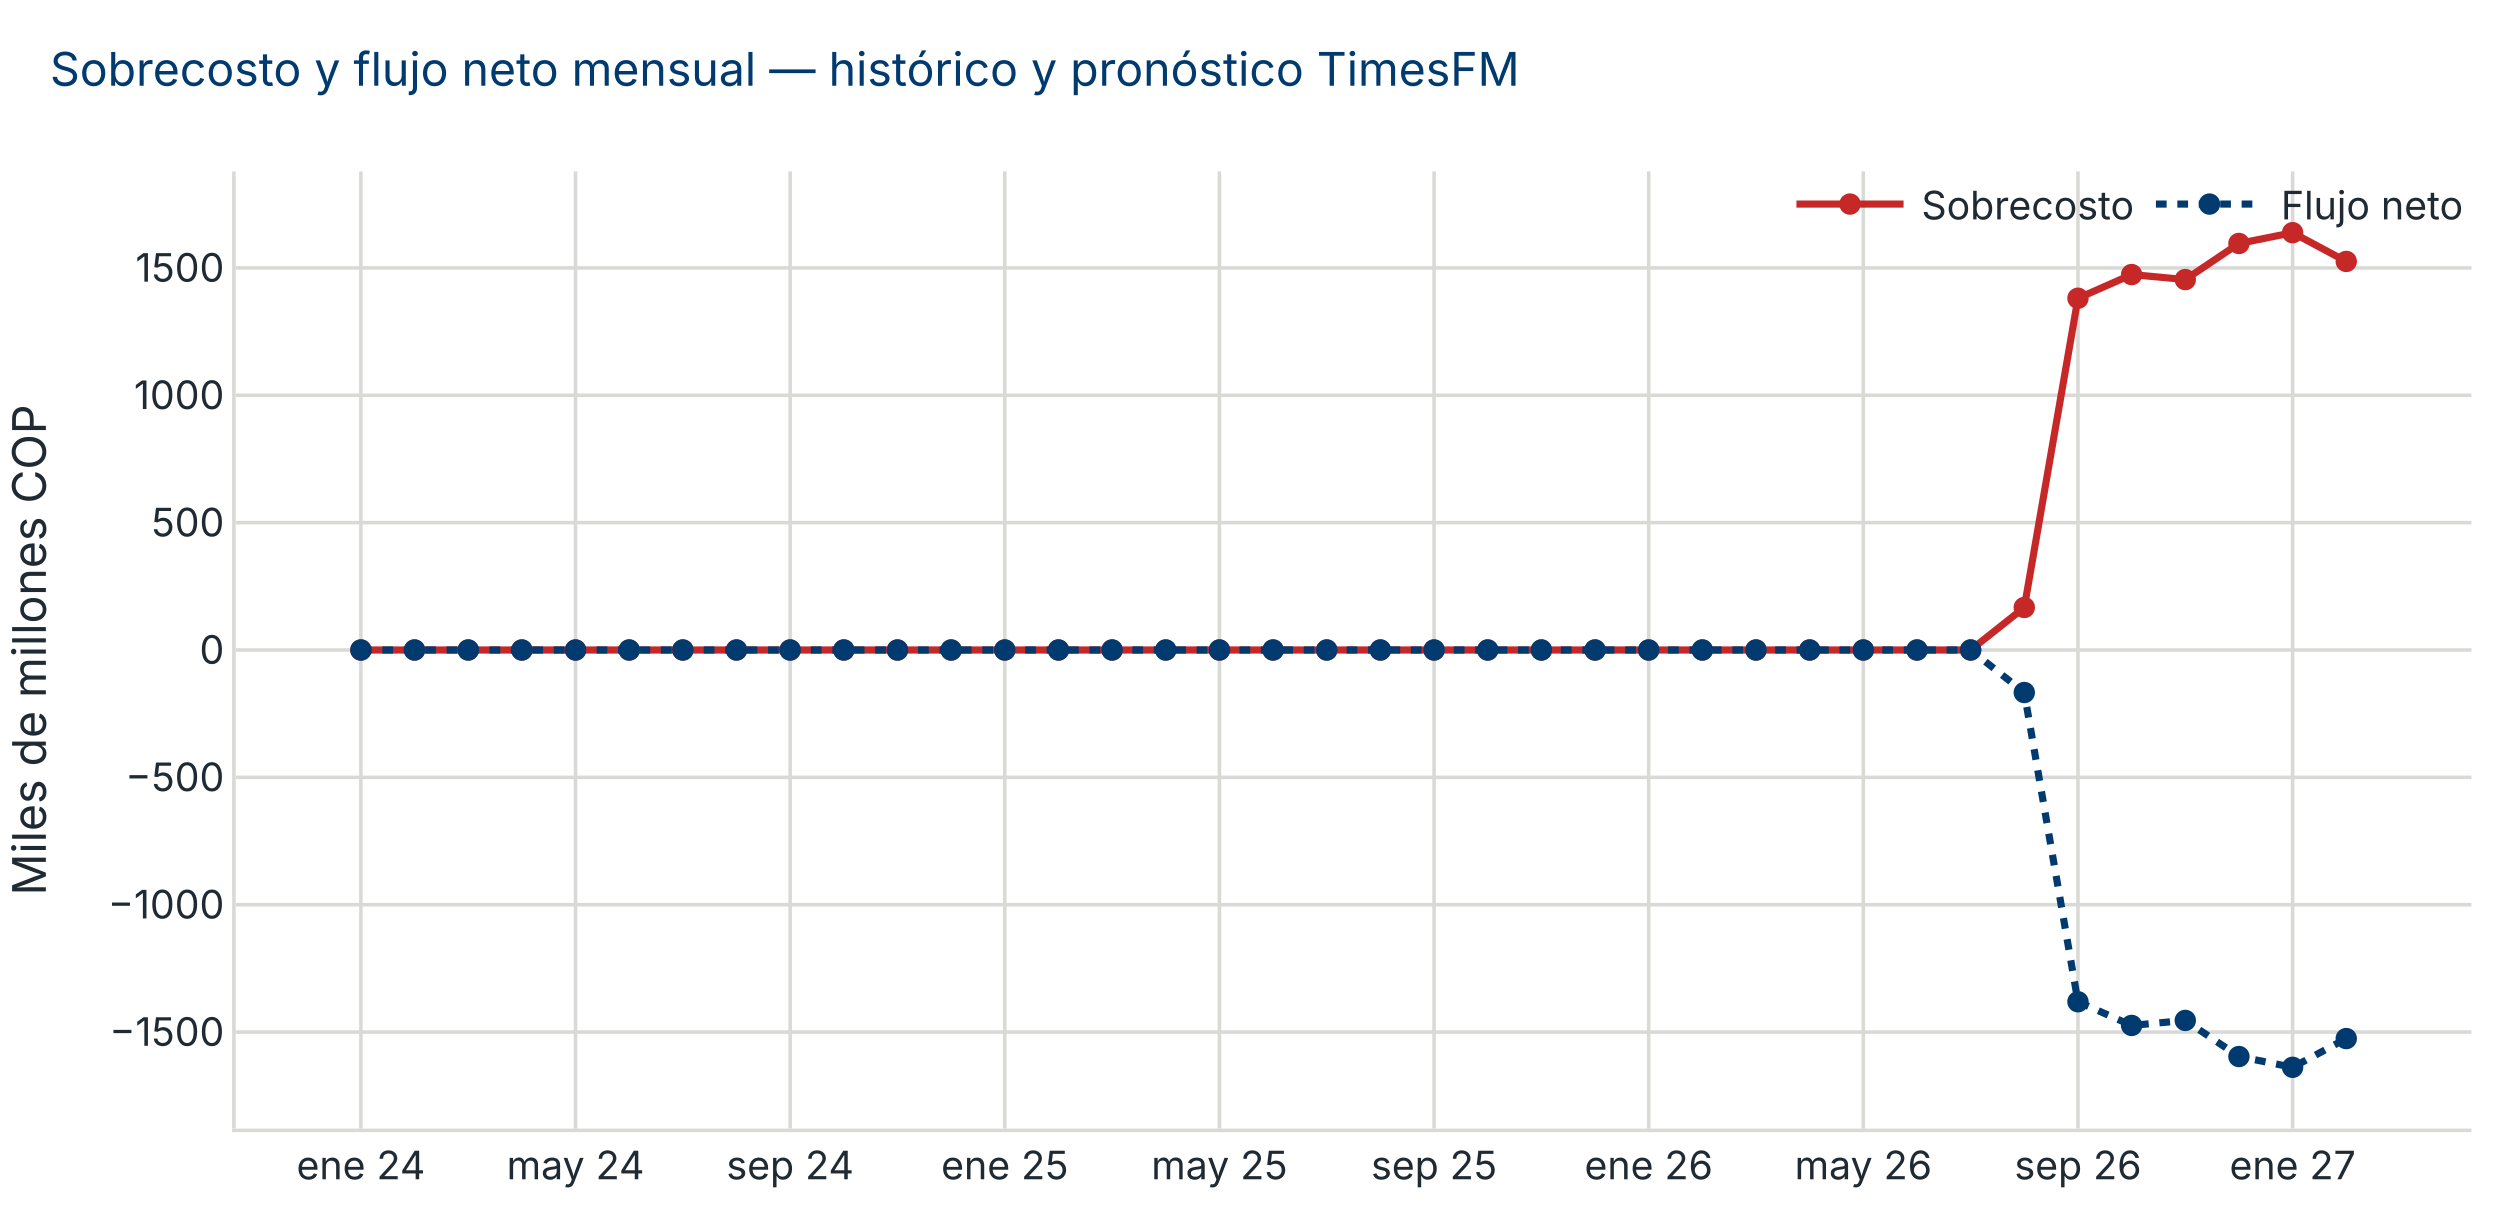
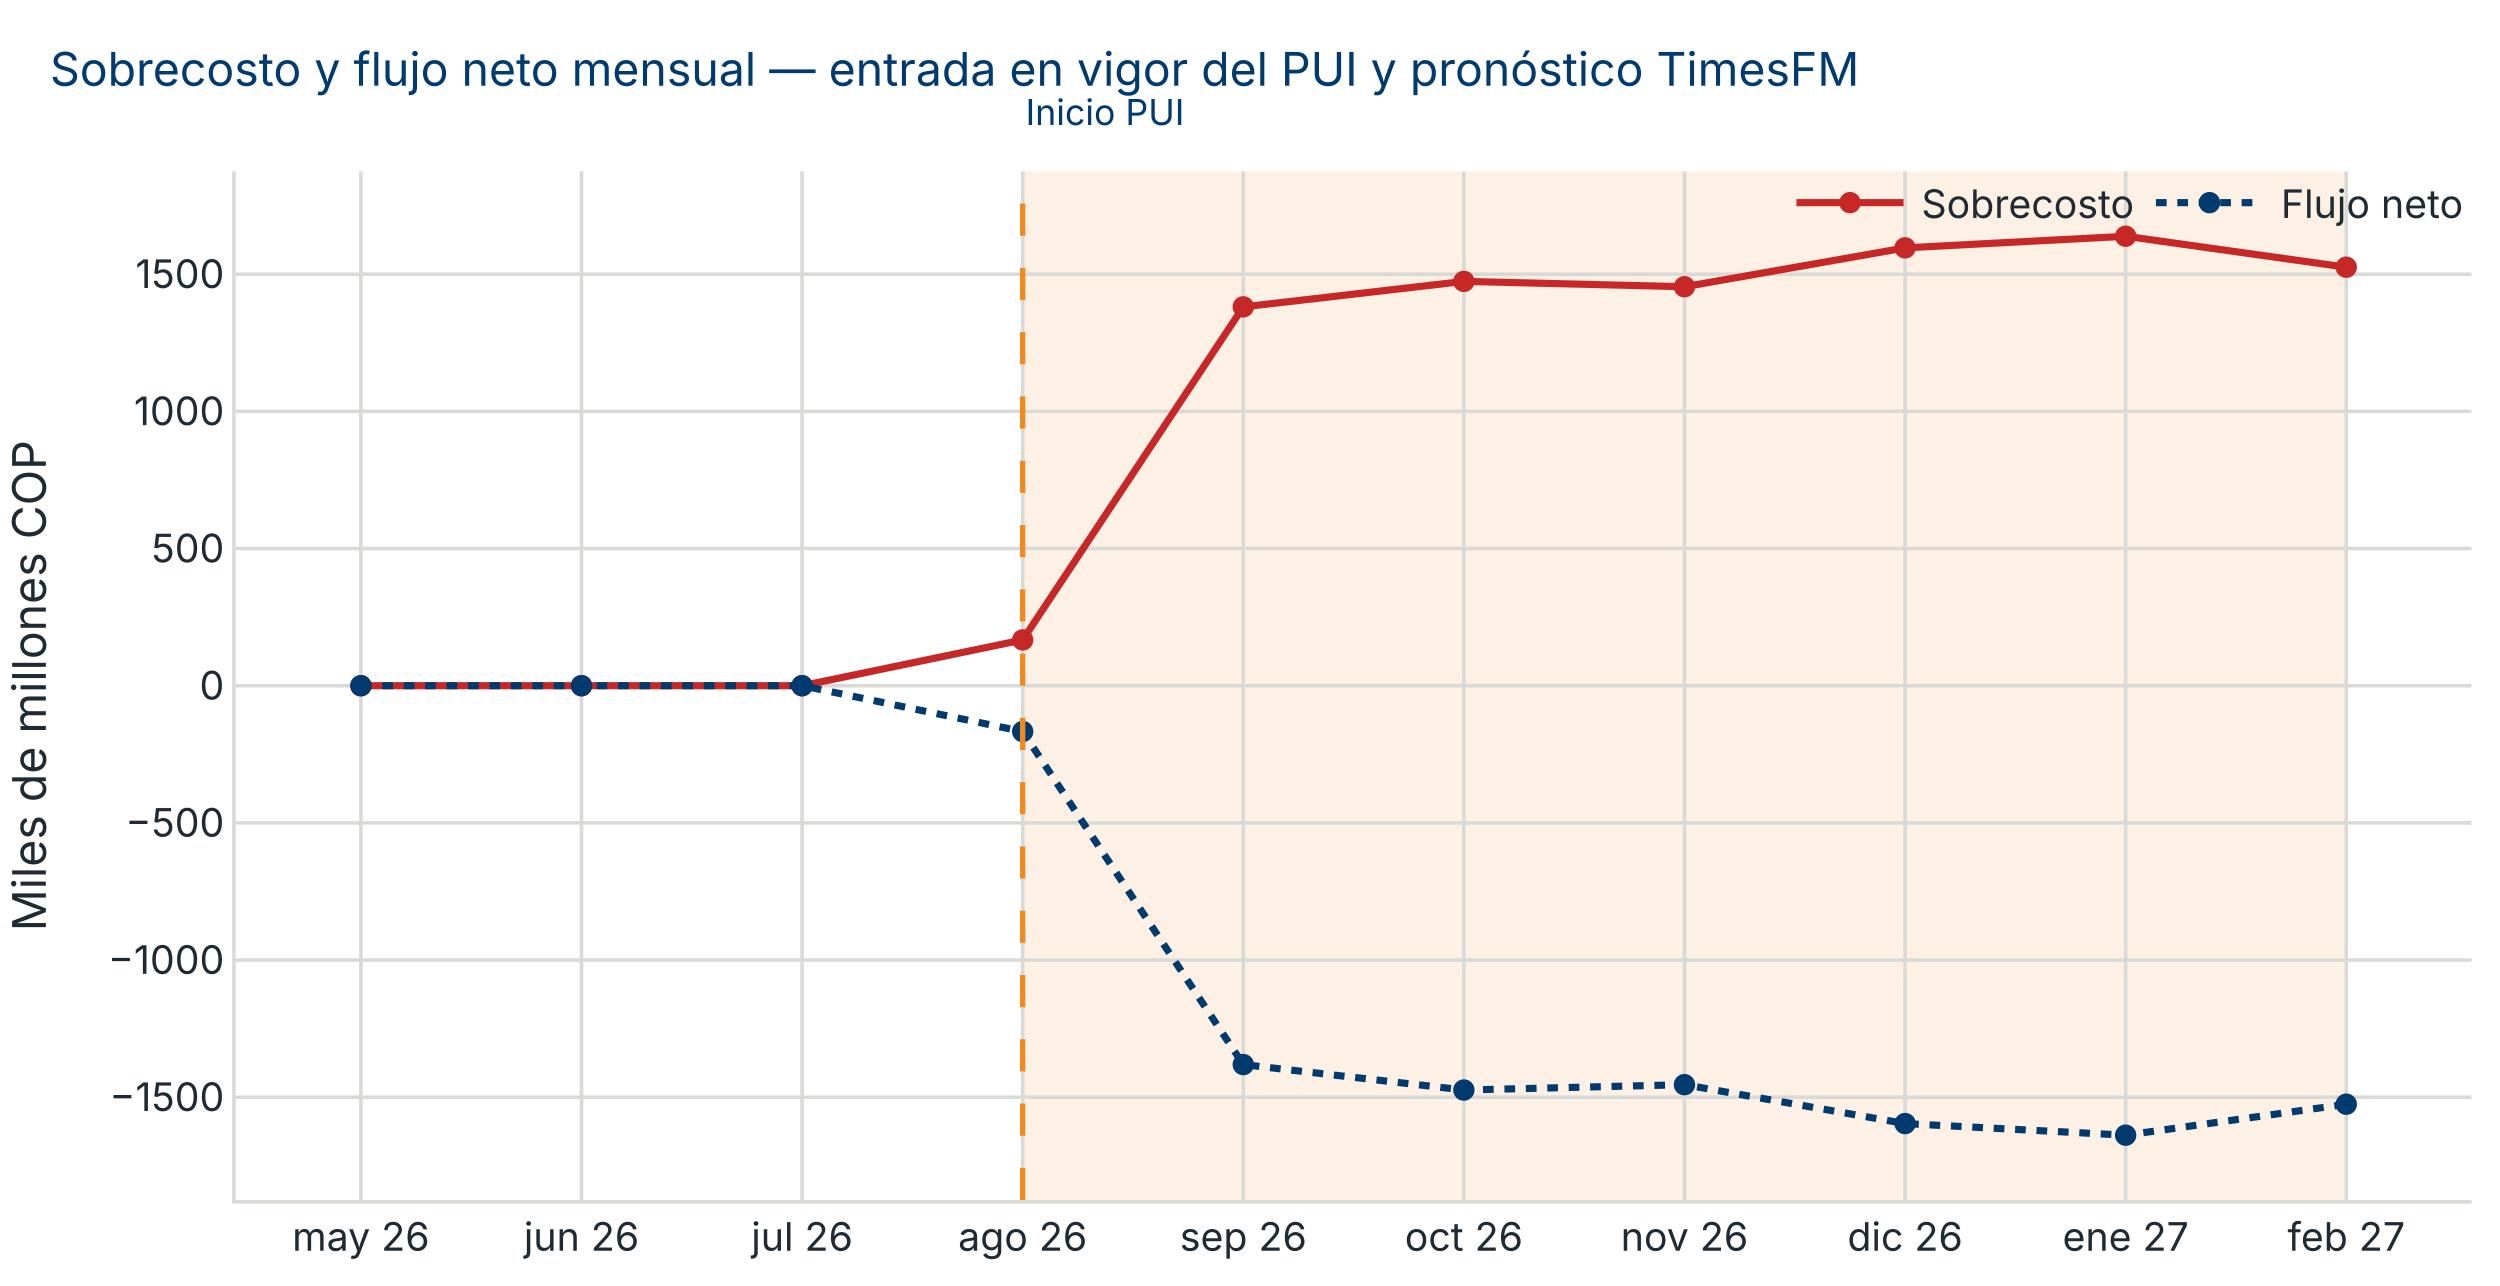
- <svg xmlns="http://www.w3.org/2000/svg" class="main-svg" width="700" height="340" style="" viewBox="0 0 700 340">
-   <rect x="0" y="0" width="700" height="340" style="fill: rgb(0, 0, 0); fill-opacity: 0;" />
-   <defs id="defs-bab037">
+ <svg xmlns="http://www.w3.org/2000/svg" class="main-svg" width="700" height="360" style="" viewBox="0 0 700 360">
+   <rect x="0" y="0" width="700" height="360" style="fill: rgb(0, 0, 0); fill-opacity: 0;" />
+   <defs id="defs-430cd2">
    <g class="clips">
-       <clipPath id="clipbab037xyplot" class="plotclip">
-         <rect width="626" height="268" />
-       </clipPath>
-       <clipPath class="axesclip" id="clipbab037x">
-         <rect x="66" y="0" width="626" height="340" />
-       </clipPath>
-       <clipPath class="axesclip" id="clipbab037y">
-         <rect x="0" y="48" width="700" height="268" />
-       </clipPath>
-       <clipPath class="axesclip" id="clipbab037xy">
-         <rect x="66" y="48" width="626" height="268" />
+       <clipPath id="clip430cd2xyplot" class="plotclip">
+         <rect width="626" height="288" />
+       </clipPath>
+       <clipPath class="axesclip" id="clip430cd2x">
+         <rect x="66" y="0" width="626" height="360" />
+       </clipPath>
+       <clipPath class="axesclip" id="clip430cd2y">
+         <rect x="0" y="48" width="700" height="288" />
+       </clipPath>
+       <clipPath class="axesclip" id="clip430cd2xy">
+         <rect x="66" y="48" width="626" height="288" />
      </clipPath>
    </g>
    <g class="gradients" />
    <g class="patterns" />
  </defs>
  <g class="bglayer">
-     <rect class="bg" x="66" y="48" width="626" height="268" style="fill: rgb(255, 255, 255); fill-opacity: 1; stroke-width: 0;" />
+     <rect class="bg" x="66" y="48" width="626" height="288" style="fill: rgb(255, 255, 255); fill-opacity: 1; stroke-width: 0;" />
  </g>
  <g class="layer-below">
    <g class="imagelayer" />
-     <g class="shapelayer" />
+     <g class="shapelayer">
+       <g class="shape-group" data-index="0" clip-path="url(#clip430cd2x)">
+         <path data-index="0" fill-rule="evenodd" d="M286.35,336H656.95V48H286.35Z" style="opacity: 1; stroke: rgb(0, 0, 0); stroke-opacity: 0; fill: rgb(237, 138, 34); fill-opacity: 0.12; stroke-width: 0px;" />
+       </g>
+     </g>
  </g>
  <g class="cartesianlayer">
    <g class="subplot xy">
      <g class="layer-subplot">
        <g class="shapelayer" />
        <g class="imagelayer" />
      </g>
      <g class="minor-gridlayer">
        <g class="x" />
        <g class="y" />
      </g>
      <g class="gridlayer">
        <g class="x">
-           <path class="xgrid crisp" transform="translate(101.05,0)" d="M0,48v268" style="stroke: rgb(217, 217, 214); stroke-opacity: 1; stroke-width: 1px;" />
-           <path class="xgrid crisp" transform="translate(161.15,0)" d="M0,48v268" style="stroke: rgb(217, 217, 214); stroke-opacity: 1; stroke-width: 1px;" />
-           <path class="xgrid crisp" transform="translate(221.24,0)" d="M0,48v268" style="stroke: rgb(217, 217, 214); stroke-opacity: 1; stroke-width: 1px;" />
-           <path class="xgrid crisp" transform="translate(281.34,0)" d="M0,48v268" style="stroke: rgb(217, 217, 214); stroke-opacity: 1; stroke-width: 1px;" />
-           <path class="xgrid crisp" transform="translate(341.44,0)" d="M0,48v268" style="stroke: rgb(217, 217, 214); stroke-opacity: 1; stroke-width: 1px;" />
-           <path class="xgrid crisp" transform="translate(401.54,0)" d="M0,48v268" style="stroke: rgb(217, 217, 214); stroke-opacity: 1; stroke-width: 1px;" />
-           <path class="xgrid crisp" transform="translate(461.63,0)" d="M0,48v268" style="stroke: rgb(217, 217, 214); stroke-opacity: 1; stroke-width: 1px;" />
-           <path class="xgrid crisp" transform="translate(521.73,0)" d="M0,48v268" style="stroke: rgb(217, 217, 214); stroke-opacity: 1; stroke-width: 1px;" />
-           <path class="xgrid crisp" transform="translate(581.83,0)" d="M0,48v268" style="stroke: rgb(217, 217, 214); stroke-opacity: 1; stroke-width: 1px;" />
-           <path class="xgrid crisp" transform="translate(641.93,0)" d="M0,48v268" style="stroke: rgb(217, 217, 214); stroke-opacity: 1; stroke-width: 1px;" />
+           <path class="xgrid crisp" transform="translate(101.05,0)" d="M0,48v288" style="stroke: rgb(217, 217, 214); stroke-opacity: 1; stroke-width: 1px;" />
+           <path class="xgrid crisp" transform="translate(162.82,0)" d="M0,48v288" style="stroke: rgb(217, 217, 214); stroke-opacity: 1; stroke-width: 1px;" />
+           <path class="xgrid crisp" transform="translate(224.58,0)" d="M0,48v288" style="stroke: rgb(217, 217, 214); stroke-opacity: 1; stroke-width: 1px;" />
+           <path class="xgrid crisp" transform="translate(286.35,0)" d="M0,48v288" style="stroke: rgb(217, 217, 214); stroke-opacity: 1; stroke-width: 1px;" />
+           <path class="xgrid crisp" transform="translate(348.12,0)" d="M0,48v288" style="stroke: rgb(217, 217, 214); stroke-opacity: 1; stroke-width: 1px;" />
+           <path class="xgrid crisp" transform="translate(409.88,0)" d="M0,48v288" style="stroke: rgb(217, 217, 214); stroke-opacity: 1; stroke-width: 1px;" />
+           <path class="xgrid crisp" transform="translate(471.65,0)" d="M0,48v288" style="stroke: rgb(217, 217, 214); stroke-opacity: 1; stroke-width: 1px;" />
+           <path class="xgrid crisp" transform="translate(533.42,0)" d="M0,48v288" style="stroke: rgb(217, 217, 214); stroke-opacity: 1; stroke-width: 1px;" />
+           <path class="xgrid crisp" transform="translate(595.18,0)" d="M0,48v288" style="stroke: rgb(217, 217, 214); stroke-opacity: 1; stroke-width: 1px;" />
+           <path class="xgrid crisp" transform="translate(656.95,0)" d="M0,48v288" style="stroke: rgb(217, 217, 214); stroke-opacity: 1; stroke-width: 1px;" />
        </g>
        <g class="y">
-           <path class="ygrid crisp" transform="translate(0,288.98)" d="M66,0h626" style="stroke: rgb(217, 217, 214); stroke-opacity: 1; stroke-width: 1px;" />
-           <path class="ygrid crisp" transform="translate(0,253.32)" d="M66,0h626" style="stroke: rgb(217, 217, 214); stroke-opacity: 1; stroke-width: 1px;" />
-           <path class="ygrid crisp" transform="translate(0,217.66)" d="M66,0h626" style="stroke: rgb(217, 217, 214); stroke-opacity: 1; stroke-width: 1px;" />
-           <path class="ygrid crisp" transform="translate(0,182)" d="M66,0h626" style="stroke: rgb(217, 217, 214); stroke-opacity: 1; stroke-width: 1px;" />
-           <path class="ygrid crisp" transform="translate(0,146.34)" d="M66,0h626" style="stroke: rgb(217, 217, 214); stroke-opacity: 1; stroke-width: 1px;" />
-           <path class="ygrid crisp" transform="translate(0,110.68)" d="M66,0h626" style="stroke: rgb(217, 217, 214); stroke-opacity: 1; stroke-width: 1px;" />
-           <path class="ygrid crisp" transform="translate(0,75.02)" d="M66,0h626" style="stroke: rgb(217, 217, 214); stroke-opacity: 1; stroke-width: 1px;" />
+           <path class="ygrid crisp" transform="translate(0,307.22)" d="M66,0h626" style="stroke: rgb(217, 217, 214); stroke-opacity: 1; stroke-width: 1px;" />
+           <path class="ygrid crisp" transform="translate(0,268.82)" d="M66,0h626" style="stroke: rgb(217, 217, 214); stroke-opacity: 1; stroke-width: 1px;" />
+           <path class="ygrid crisp" transform="translate(0,230.41)" d="M66,0h626" style="stroke: rgb(217, 217, 214); stroke-opacity: 1; stroke-width: 1px;" />
+           <path class="ygrid crisp" transform="translate(0,192)" d="M66,0h626" style="stroke: rgb(217, 217, 214); stroke-opacity: 1; stroke-width: 1px;" />
+           <path class="ygrid crisp" transform="translate(0,153.59)" d="M66,0h626" style="stroke: rgb(217, 217, 214); stroke-opacity: 1; stroke-width: 1px;" />
+           <path class="ygrid crisp" transform="translate(0,115.18)" d="M66,0h626" style="stroke: rgb(217, 217, 214); stroke-opacity: 1; stroke-width: 1px;" />
+           <path class="ygrid crisp" transform="translate(0,76.78)" d="M66,0h626" style="stroke: rgb(217, 217, 214); stroke-opacity: 1; stroke-width: 1px;" />
        </g>
      </g>
      <g class="zerolinelayer" />
      <g class="layer-between">
        <g class="shapelayer" />
        <g class="imagelayer" />
      </g>
      <path class="xlines-below" />
      <path class="ylines-below" />
      <g class="overlines-below" />
      <g class="xaxislayer-below" />
      <g class="yaxislayer-below" />
      <g class="overaxes-below" />
      <g class="overplot">
-         <g class="xy" transform="translate(66,48)" clip-path="url(#clipbab037xyplot)">
+         <g class="xy" transform="translate(66,48)" clip-path="url(#clip430cd2xyplot)">
          <g class="scatterlayer mlayer">
-             <g class="trace scatter trace72e7a8" style="stroke-miterlimit: 2; opacity: 1;">
+             <g class="trace scatter trace97fb70" style="stroke-miterlimit: 2; opacity: 1;">
              <g class="fills" />
              <g class="errorbars" />
              <g class="lines">
-                 <path class="js-line" d="M35.05,134L485.78,134L500.8,122.09L515.83,35.51L530.85,28.88L545.88,30.28L560.9,20.17L575.93,17.15L590.95,25.2" style="vector-effect: none; fill: none; stroke: rgb(198, 40, 40); stroke-opacity: 1; stroke-width: 2px; opacity: 1;" />
+                 <path class="js-line" d="M35.05,144L158.58,144L220.35,131.17L282.12,37.92L343.88,30.79L405.65,32.29L467.42,21.4L529.18,18.15L590.95,26.82" style="vector-effect: none; fill: none; stroke: rgb(198, 40, 40); stroke-opacity: 1; stroke-width: 2px; opacity: 1;" />
              </g>
              <g class="points">
-                 <path class="point" transform="translate(35.05,134)" d="M3,0A3,3 0 1,1 0,-3A3,3 0 0,1 3,0Z" style="opacity: 1; stroke-width: 0px; fill: rgb(198, 40, 40); fill-opacity: 1;" />
-                 <path class="point" transform="translate(50.07,134)" d="M3,0A3,3 0 1,1 0,-3A3,3 0 0,1 3,0Z" style="opacity: 1; stroke-width: 0px; fill: rgb(198, 40, 40); fill-opacity: 1;" />
-                 <path class="point" transform="translate(65.1,134)" d="M3,0A3,3 0 1,1 0,-3A3,3 0 0,1 3,0Z" style="opacity: 1; stroke-width: 0px; fill: rgb(198, 40, 40); fill-opacity: 1;" />
-                 <path class="point" transform="translate(80.12,134)" d="M3,0A3,3 0 1,1 0,-3A3,3 0 0,1 3,0Z" style="opacity: 1; stroke-width: 0px; fill: rgb(198, 40, 40); fill-opacity: 1;" />
-                 <path class="point" transform="translate(95.15,134)" d="M3,0A3,3 0 1,1 0,-3A3,3 0 0,1 3,0Z" style="opacity: 1; stroke-width: 0px; fill: rgb(198, 40, 40); fill-opacity: 1;" />
-                 <path class="point" transform="translate(110.17,134)" d="M3,0A3,3 0 1,1 0,-3A3,3 0 0,1 3,0Z" style="opacity: 1; stroke-width: 0px; fill: rgb(198, 40, 40); fill-opacity: 1;" />
-                 <path class="point" transform="translate(125.2,134)" d="M3,0A3,3 0 1,1 0,-3A3,3 0 0,1 3,0Z" style="opacity: 1; stroke-width: 0px; fill: rgb(198, 40, 40); fill-opacity: 1;" />
-                 <path class="point" transform="translate(140.22,134)" d="M3,0A3,3 0 1,1 0,-3A3,3 0 0,1 3,0Z" style="opacity: 1; stroke-width: 0px; fill: rgb(198, 40, 40); fill-opacity: 1;" />
-                 <path class="point" transform="translate(155.24,134)" d="M3,0A3,3 0 1,1 0,-3A3,3 0 0,1 3,0Z" style="opacity: 1; stroke-width: 0px; fill: rgb(198, 40, 40); fill-opacity: 1;" />
-                 <path class="point" transform="translate(170.27,134)" d="M3,0A3,3 0 1,1 0,-3A3,3 0 0,1 3,0Z" style="opacity: 1; stroke-width: 0px; fill: rgb(198, 40, 40); fill-opacity: 1;" />
-                 <path class="point" transform="translate(185.29,134)" d="M3,0A3,3 0 1,1 0,-3A3,3 0 0,1 3,0Z" style="opacity: 1; stroke-width: 0px; fill: rgb(198, 40, 40); fill-opacity: 1;" />
-                 <path class="point" transform="translate(200.32,134)" d="M3,0A3,3 0 1,1 0,-3A3,3 0 0,1 3,0Z" style="opacity: 1; stroke-width: 0px; fill: rgb(198, 40, 40); fill-opacity: 1;" />
-                 <path class="point" transform="translate(215.34,134)" d="M3,0A3,3 0 1,1 0,-3A3,3 0 0,1 3,0Z" style="opacity: 1; stroke-width: 0px; fill: rgb(198, 40, 40); fill-opacity: 1;" />
-                 <path class="point" transform="translate(230.37,134)" d="M3,0A3,3 0 1,1 0,-3A3,3 0 0,1 3,0Z" style="opacity: 1; stroke-width: 0px; fill: rgb(198, 40, 40); fill-opacity: 1;" />
-                 <path class="point" transform="translate(245.39,134)" d="M3,0A3,3 0 1,1 0,-3A3,3 0 0,1 3,0Z" style="opacity: 1; stroke-width: 0px; fill: rgb(198, 40, 40); fill-opacity: 1;" />
-                 <path class="point" transform="translate(260.41,134)" d="M3,0A3,3 0 1,1 0,-3A3,3 0 0,1 3,0Z" style="opacity: 1; stroke-width: 0px; fill: rgb(198, 40, 40); fill-opacity: 1;" />
-                 <path class="point" transform="translate(275.44,134)" d="M3,0A3,3 0 1,1 0,-3A3,3 0 0,1 3,0Z" style="opacity: 1; stroke-width: 0px; fill: rgb(198, 40, 40); fill-opacity: 1;" />
-                 <path class="point" transform="translate(290.46,134)" d="M3,0A3,3 0 1,1 0,-3A3,3 0 0,1 3,0Z" style="opacity: 1; stroke-width: 0px; fill: rgb(198, 40, 40); fill-opacity: 1;" />
-                 <path class="point" transform="translate(305.49,134)" d="M3,0A3,3 0 1,1 0,-3A3,3 0 0,1 3,0Z" style="opacity: 1; stroke-width: 0px; fill: rgb(198, 40, 40); fill-opacity: 1;" />
-                 <path class="point" transform="translate(320.51,134)" d="M3,0A3,3 0 1,1 0,-3A3,3 0 0,1 3,0Z" style="opacity: 1; stroke-width: 0px; fill: rgb(198, 40, 40); fill-opacity: 1;" />
-                 <path class="point" transform="translate(335.54,134)" d="M3,0A3,3 0 1,1 0,-3A3,3 0 0,1 3,0Z" style="opacity: 1; stroke-width: 0px; fill: rgb(198, 40, 40); fill-opacity: 1;" />
-                 <path class="point" transform="translate(350.56,134)" d="M3,0A3,3 0 1,1 0,-3A3,3 0 0,1 3,0Z" style="opacity: 1; stroke-width: 0px; fill: rgb(198, 40, 40); fill-opacity: 1;" />
-                 <path class="point" transform="translate(365.59,134)" d="M3,0A3,3 0 1,1 0,-3A3,3 0 0,1 3,0Z" style="opacity: 1; stroke-width: 0px; fill: rgb(198, 40, 40); fill-opacity: 1;" />
-                 <path class="point" transform="translate(380.61,134)" d="M3,0A3,3 0 1,1 0,-3A3,3 0 0,1 3,0Z" style="opacity: 1; stroke-width: 0px; fill: rgb(198, 40, 40); fill-opacity: 1;" />
-                 <path class="point" transform="translate(395.63,134)" d="M3,0A3,3 0 1,1 0,-3A3,3 0 0,1 3,0Z" style="opacity: 1; stroke-width: 0px; fill: rgb(198, 40, 40); fill-opacity: 1;" />
-                 <path class="point" transform="translate(410.66,134)" d="M3,0A3,3 0 1,1 0,-3A3,3 0 0,1 3,0Z" style="opacity: 1; stroke-width: 0px; fill: rgb(198, 40, 40); fill-opacity: 1;" />
-                 <path class="point" transform="translate(425.68,134)" d="M3,0A3,3 0 1,1 0,-3A3,3 0 0,1 3,0Z" style="opacity: 1; stroke-width: 0px; fill: rgb(198, 40, 40); fill-opacity: 1;" />
-                 <path class="point" transform="translate(440.71,134)" d="M3,0A3,3 0 1,1 0,-3A3,3 0 0,1 3,0Z" style="opacity: 1; stroke-width: 0px; fill: rgb(198, 40, 40); fill-opacity: 1;" />
-                 <path class="point" transform="translate(455.73,134)" d="M3,0A3,3 0 1,1 0,-3A3,3 0 0,1 3,0Z" style="opacity: 1; stroke-width: 0px; fill: rgb(198, 40, 40); fill-opacity: 1;" />
-                 <path class="point" transform="translate(470.76,134)" d="M3,0A3,3 0 1,1 0,-3A3,3 0 0,1 3,0Z" style="opacity: 1; stroke-width: 0px; fill: rgb(198, 40, 40); fill-opacity: 1;" />
-                 <path class="point" transform="translate(485.78,134)" d="M3,0A3,3 0 1,1 0,-3A3,3 0 0,1 3,0Z" style="opacity: 1; stroke-width: 0px; fill: rgb(198, 40, 40); fill-opacity: 1;" />
-                 <path class="point" transform="translate(500.8,122.09)" d="M3,0A3,3 0 1,1 0,-3A3,3 0 0,1 3,0Z" style="opacity: 1; stroke-width: 0px; fill: rgb(198, 40, 40); fill-opacity: 1;" />
-                 <path class="point" transform="translate(515.83,35.51)" d="M3,0A3,3 0 1,1 0,-3A3,3 0 0,1 3,0Z" style="opacity: 1; stroke-width: 0px; fill: rgb(198, 40, 40); fill-opacity: 1;" />
-                 <path class="point" transform="translate(530.85,28.88)" d="M3,0A3,3 0 1,1 0,-3A3,3 0 0,1 3,0Z" style="opacity: 1; stroke-width: 0px; fill: rgb(198, 40, 40); fill-opacity: 1;" />
-                 <path class="point" transform="translate(545.88,30.28)" d="M3,0A3,3 0 1,1 0,-3A3,3 0 0,1 3,0Z" style="opacity: 1; stroke-width: 0px; fill: rgb(198, 40, 40); fill-opacity: 1;" />
-                 <path class="point" transform="translate(560.9,20.17)" d="M3,0A3,3 0 1,1 0,-3A3,3 0 0,1 3,0Z" style="opacity: 1; stroke-width: 0px; fill: rgb(198, 40, 40); fill-opacity: 1;" />
-                 <path class="point" transform="translate(575.93,17.15)" d="M3,0A3,3 0 1,1 0,-3A3,3 0 0,1 3,0Z" style="opacity: 1; stroke-width: 0px; fill: rgb(198, 40, 40); fill-opacity: 1;" />
-                 <path class="point" transform="translate(590.95,25.2)" d="M3,0A3,3 0 1,1 0,-3A3,3 0 0,1 3,0Z" style="opacity: 1; stroke-width: 0px; fill: rgb(198, 40, 40); fill-opacity: 1;" />
+                 <path class="point" transform="translate(35.05,144)" d="M3,0A3,3 0 1,1 0,-3A3,3 0 0,1 3,0Z" style="opacity: 1; stroke-width: 0px; fill: rgb(198, 40, 40); fill-opacity: 1;" />
+                 <path class="point" transform="translate(96.82,144)" d="M3,0A3,3 0 1,1 0,-3A3,3 0 0,1 3,0Z" style="opacity: 1; stroke-width: 0px; fill: rgb(198, 40, 40); fill-opacity: 1;" />
+                 <path class="point" transform="translate(158.58,144)" d="M3,0A3,3 0 1,1 0,-3A3,3 0 0,1 3,0Z" style="opacity: 1; stroke-width: 0px; fill: rgb(198, 40, 40); fill-opacity: 1;" />
+                 <path class="point" transform="translate(220.35,131.17)" d="M3,0A3,3 0 1,1 0,-3A3,3 0 0,1 3,0Z" style="opacity: 1; stroke-width: 0px; fill: rgb(198, 40, 40); fill-opacity: 1;" />
+                 <path class="point" transform="translate(282.12,37.92)" d="M3,0A3,3 0 1,1 0,-3A3,3 0 0,1 3,0Z" style="opacity: 1; stroke-width: 0px; fill: rgb(198, 40, 40); fill-opacity: 1;" />
+                 <path class="point" transform="translate(343.88,30.79)" d="M3,0A3,3 0 1,1 0,-3A3,3 0 0,1 3,0Z" style="opacity: 1; stroke-width: 0px; fill: rgb(198, 40, 40); fill-opacity: 1;" />
+                 <path class="point" transform="translate(405.65,32.29)" d="M3,0A3,3 0 1,1 0,-3A3,3 0 0,1 3,0Z" style="opacity: 1; stroke-width: 0px; fill: rgb(198, 40, 40); fill-opacity: 1;" />
+                 <path class="point" transform="translate(467.42,21.4)" d="M3,0A3,3 0 1,1 0,-3A3,3 0 0,1 3,0Z" style="opacity: 1; stroke-width: 0px; fill: rgb(198, 40, 40); fill-opacity: 1;" />
+                 <path class="point" transform="translate(529.18,18.15)" d="M3,0A3,3 0 1,1 0,-3A3,3 0 0,1 3,0Z" style="opacity: 1; stroke-width: 0px; fill: rgb(198, 40, 40); fill-opacity: 1;" />
+                 <path class="point" transform="translate(590.95,26.82)" d="M3,0A3,3 0 1,1 0,-3A3,3 0 0,1 3,0Z" style="opacity: 1; stroke-width: 0px; fill: rgb(198, 40, 40); fill-opacity: 1;" />
              </g>
              <g class="text" />
            </g>
-             <g class="trace scatter tracea91270" style="stroke-miterlimit: 2; opacity: 1;">
+             <g class="trace scatter tracef6714f" style="stroke-miterlimit: 2; opacity: 1;">
              <g class="fills" />
              <g class="errorbars" />
              <g class="lines">
-                 <path class="js-line" d="M35.05,134L485.78,134L500.8,145.91L515.83,232.49L530.85,239.12L545.88,237.72L560.9,247.83L575.93,250.85L590.95,242.8" style="vector-effect: none; fill: none; stroke: rgb(1, 58, 111); stroke-opacity: 1; stroke-dasharray: 3px, 3px; stroke-width: 2px; opacity: 1;" />
+                 <path class="js-line" d="M35.05,144L158.58,144L220.35,156.83L282.12,250.08L343.88,257.21L405.65,255.71L467.42,266.6L529.18,269.85L590.95,261.18" style="vector-effect: none; fill: none; stroke: rgb(1, 58, 111); stroke-opacity: 1; stroke-dasharray: 3px, 3px; stroke-width: 2px; opacity: 1;" />
              </g>
              <g class="points">
-                 <path class="point" transform="translate(35.05,134)" d="M3,0A3,3 0 1,1 0,-3A3,3 0 0,1 3,0Z" style="opacity: 1; stroke-width: 0px; fill: rgb(1, 58, 111); fill-opacity: 1;" />
-                 <path class="point" transform="translate(50.07,134)" d="M3,0A3,3 0 1,1 0,-3A3,3 0 0,1 3,0Z" style="opacity: 1; stroke-width: 0px; fill: rgb(1, 58, 111); fill-opacity: 1;" />
-                 <path class="point" transform="translate(65.1,134)" d="M3,0A3,3 0 1,1 0,-3A3,3 0 0,1 3,0Z" style="opacity: 1; stroke-width: 0px; fill: rgb(1, 58, 111); fill-opacity: 1;" />
-                 <path class="point" transform="translate(80.12,134)" d="M3,0A3,3 0 1,1 0,-3A3,3 0 0,1 3,0Z" style="opacity: 1; stroke-width: 0px; fill: rgb(1, 58, 111); fill-opacity: 1;" />
-                 <path class="point" transform="translate(95.15,134)" d="M3,0A3,3 0 1,1 0,-3A3,3 0 0,1 3,0Z" style="opacity: 1; stroke-width: 0px; fill: rgb(1, 58, 111); fill-opacity: 1;" />
-                 <path class="point" transform="translate(110.17,134)" d="M3,0A3,3 0 1,1 0,-3A3,3 0 0,1 3,0Z" style="opacity: 1; stroke-width: 0px; fill: rgb(1, 58, 111); fill-opacity: 1;" />
-                 <path class="point" transform="translate(125.2,134)" d="M3,0A3,3 0 1,1 0,-3A3,3 0 0,1 3,0Z" style="opacity: 1; stroke-width: 0px; fill: rgb(1, 58, 111); fill-opacity: 1;" />
-                 <path class="point" transform="translate(140.22,134)" d="M3,0A3,3 0 1,1 0,-3A3,3 0 0,1 3,0Z" style="opacity: 1; stroke-width: 0px; fill: rgb(1, 58, 111); fill-opacity: 1;" />
-                 <path class="point" transform="translate(155.24,134)" d="M3,0A3,3 0 1,1 0,-3A3,3 0 0,1 3,0Z" style="opacity: 1; stroke-width: 0px; fill: rgb(1, 58, 111); fill-opacity: 1;" />
-                 <path class="point" transform="translate(170.27,134)" d="M3,0A3,3 0 1,1 0,-3A3,3 0 0,1 3,0Z" style="opacity: 1; stroke-width: 0px; fill: rgb(1, 58, 111); fill-opacity: 1;" />
-                 <path class="point" transform="translate(185.29,134)" d="M3,0A3,3 0 1,1 0,-3A3,3 0 0,1 3,0Z" style="opacity: 1; stroke-width: 0px; fill: rgb(1, 58, 111); fill-opacity: 1;" />
-                 <path class="point" transform="translate(200.32,134)" d="M3,0A3,3 0 1,1 0,-3A3,3 0 0,1 3,0Z" style="opacity: 1; stroke-width: 0px; fill: rgb(1, 58, 111); fill-opacity: 1;" />
-                 <path class="point" transform="translate(215.34,134)" d="M3,0A3,3 0 1,1 0,-3A3,3 0 0,1 3,0Z" style="opacity: 1; stroke-width: 0px; fill: rgb(1, 58, 111); fill-opacity: 1;" />
-                 <path class="point" transform="translate(230.37,134)" d="M3,0A3,3 0 1,1 0,-3A3,3 0 0,1 3,0Z" style="opacity: 1; stroke-width: 0px; fill: rgb(1, 58, 111); fill-opacity: 1;" />
-                 <path class="point" transform="translate(245.39,134)" d="M3,0A3,3 0 1,1 0,-3A3,3 0 0,1 3,0Z" style="opacity: 1; stroke-width: 0px; fill: rgb(1, 58, 111); fill-opacity: 1;" />
-                 <path class="point" transform="translate(260.41,134)" d="M3,0A3,3 0 1,1 0,-3A3,3 0 0,1 3,0Z" style="opacity: 1; stroke-width: 0px; fill: rgb(1, 58, 111); fill-opacity: 1;" />
-                 <path class="point" transform="translate(275.44,134)" d="M3,0A3,3 0 1,1 0,-3A3,3 0 0,1 3,0Z" style="opacity: 1; stroke-width: 0px; fill: rgb(1, 58, 111); fill-opacity: 1;" />
-                 <path class="point" transform="translate(290.46,134)" d="M3,0A3,3 0 1,1 0,-3A3,3 0 0,1 3,0Z" style="opacity: 1; stroke-width: 0px; fill: rgb(1, 58, 111); fill-opacity: 1;" />
-                 <path class="point" transform="translate(305.49,134)" d="M3,0A3,3 0 1,1 0,-3A3,3 0 0,1 3,0Z" style="opacity: 1; stroke-width: 0px; fill: rgb(1, 58, 111); fill-opacity: 1;" />
-                 <path class="point" transform="translate(320.51,134)" d="M3,0A3,3 0 1,1 0,-3A3,3 0 0,1 3,0Z" style="opacity: 1; stroke-width: 0px; fill: rgb(1, 58, 111); fill-opacity: 1;" />
-                 <path class="point" transform="translate(335.54,134)" d="M3,0A3,3 0 1,1 0,-3A3,3 0 0,1 3,0Z" style="opacity: 1; stroke-width: 0px; fill: rgb(1, 58, 111); fill-opacity: 1;" />
-                 <path class="point" transform="translate(350.56,134)" d="M3,0A3,3 0 1,1 0,-3A3,3 0 0,1 3,0Z" style="opacity: 1; stroke-width: 0px; fill: rgb(1, 58, 111); fill-opacity: 1;" />
-                 <path class="point" transform="translate(365.59,134)" d="M3,0A3,3 0 1,1 0,-3A3,3 0 0,1 3,0Z" style="opacity: 1; stroke-width: 0px; fill: rgb(1, 58, 111); fill-opacity: 1;" />
-                 <path class="point" transform="translate(380.61,134)" d="M3,0A3,3 0 1,1 0,-3A3,3 0 0,1 3,0Z" style="opacity: 1; stroke-width: 0px; fill: rgb(1, 58, 111); fill-opacity: 1;" />
-                 <path class="point" transform="translate(395.63,134)" d="M3,0A3,3 0 1,1 0,-3A3,3 0 0,1 3,0Z" style="opacity: 1; stroke-width: 0px; fill: rgb(1, 58, 111); fill-opacity: 1;" />
-                 <path class="point" transform="translate(410.66,134)" d="M3,0A3,3 0 1,1 0,-3A3,3 0 0,1 3,0Z" style="opacity: 1; stroke-width: 0px; fill: rgb(1, 58, 111); fill-opacity: 1;" />
-                 <path class="point" transform="translate(425.68,134)" d="M3,0A3,3 0 1,1 0,-3A3,3 0 0,1 3,0Z" style="opacity: 1; stroke-width: 0px; fill: rgb(1, 58, 111); fill-opacity: 1;" />
-                 <path class="point" transform="translate(440.71,134)" d="M3,0A3,3 0 1,1 0,-3A3,3 0 0,1 3,0Z" style="opacity: 1; stroke-width: 0px; fill: rgb(1, 58, 111); fill-opacity: 1;" />
-                 <path class="point" transform="translate(455.73,134)" d="M3,0A3,3 0 1,1 0,-3A3,3 0 0,1 3,0Z" style="opacity: 1; stroke-width: 0px; fill: rgb(1, 58, 111); fill-opacity: 1;" />
-                 <path class="point" transform="translate(470.76,134)" d="M3,0A3,3 0 1,1 0,-3A3,3 0 0,1 3,0Z" style="opacity: 1; stroke-width: 0px; fill: rgb(1, 58, 111); fill-opacity: 1;" />
-                 <path class="point" transform="translate(485.78,134)" d="M3,0A3,3 0 1,1 0,-3A3,3 0 0,1 3,0Z" style="opacity: 1; stroke-width: 0px; fill: rgb(1, 58, 111); fill-opacity: 1;" />
-                 <path class="point" transform="translate(500.8,145.91)" d="M3,0A3,3 0 1,1 0,-3A3,3 0 0,1 3,0Z" style="opacity: 1; stroke-width: 0px; fill: rgb(1, 58, 111); fill-opacity: 1;" />
-                 <path class="point" transform="translate(515.83,232.49)" d="M3,0A3,3 0 1,1 0,-3A3,3 0 0,1 3,0Z" style="opacity: 1; stroke-width: 0px; fill: rgb(1, 58, 111); fill-opacity: 1;" />
-                 <path class="point" transform="translate(530.85,239.12)" d="M3,0A3,3 0 1,1 0,-3A3,3 0 0,1 3,0Z" style="opacity: 1; stroke-width: 0px; fill: rgb(1, 58, 111); fill-opacity: 1;" />
-                 <path class="point" transform="translate(545.88,237.72)" d="M3,0A3,3 0 1,1 0,-3A3,3 0 0,1 3,0Z" style="opacity: 1; stroke-width: 0px; fill: rgb(1, 58, 111); fill-opacity: 1;" />
-                 <path class="point" transform="translate(560.9,247.83)" d="M3,0A3,3 0 1,1 0,-3A3,3 0 0,1 3,0Z" style="opacity: 1; stroke-width: 0px; fill: rgb(1, 58, 111); fill-opacity: 1;" />
-                 <path class="point" transform="translate(575.93,250.85)" d="M3,0A3,3 0 1,1 0,-3A3,3 0 0,1 3,0Z" style="opacity: 1; stroke-width: 0px; fill: rgb(1, 58, 111); fill-opacity: 1;" />
-                 <path class="point" transform="translate(590.95,242.8)" d="M3,0A3,3 0 1,1 0,-3A3,3 0 0,1 3,0Z" style="opacity: 1; stroke-width: 0px; fill: rgb(1, 58, 111); fill-opacity: 1;" />
+                 <path class="point" transform="translate(35.05,144)" d="M3,0A3,3 0 1,1 0,-3A3,3 0 0,1 3,0Z" style="opacity: 1; stroke-width: 0px; fill: rgb(1, 58, 111); fill-opacity: 1;" />
+                 <path class="point" transform="translate(96.82,144)" d="M3,0A3,3 0 1,1 0,-3A3,3 0 0,1 3,0Z" style="opacity: 1; stroke-width: 0px; fill: rgb(1, 58, 111); fill-opacity: 1;" />
+                 <path class="point" transform="translate(158.58,144)" d="M3,0A3,3 0 1,1 0,-3A3,3 0 0,1 3,0Z" style="opacity: 1; stroke-width: 0px; fill: rgb(1, 58, 111); fill-opacity: 1;" />
+                 <path class="point" transform="translate(220.35,156.83)" d="M3,0A3,3 0 1,1 0,-3A3,3 0 0,1 3,0Z" style="opacity: 1; stroke-width: 0px; fill: rgb(1, 58, 111); fill-opacity: 1;" />
+                 <path class="point" transform="translate(282.12,250.08)" d="M3,0A3,3 0 1,1 0,-3A3,3 0 0,1 3,0Z" style="opacity: 1; stroke-width: 0px; fill: rgb(1, 58, 111); fill-opacity: 1;" />
+                 <path class="point" transform="translate(343.88,257.21)" d="M3,0A3,3 0 1,1 0,-3A3,3 0 0,1 3,0Z" style="opacity: 1; stroke-width: 0px; fill: rgb(1, 58, 111); fill-opacity: 1;" />
+                 <path class="point" transform="translate(405.65,255.71)" d="M3,0A3,3 0 1,1 0,-3A3,3 0 0,1 3,0Z" style="opacity: 1; stroke-width: 0px; fill: rgb(1, 58, 111); fill-opacity: 1;" />
+                 <path class="point" transform="translate(467.42,266.6)" d="M3,0A3,3 0 1,1 0,-3A3,3 0 0,1 3,0Z" style="opacity: 1; stroke-width: 0px; fill: rgb(1, 58, 111); fill-opacity: 1;" />
+                 <path class="point" transform="translate(529.18,269.85)" d="M3,0A3,3 0 1,1 0,-3A3,3 0 0,1 3,0Z" style="opacity: 1; stroke-width: 0px; fill: rgb(1, 58, 111); fill-opacity: 1;" />
+                 <path class="point" transform="translate(590.95,261.18)" d="M3,0A3,3 0 1,1 0,-3A3,3 0 0,1 3,0Z" style="opacity: 1; stroke-width: 0px; fill: rgb(1, 58, 111); fill-opacity: 1;" />
              </g>
              <g class="text" />
            </g>
          </g>
        </g>
      </g>
      <g class="zerolinelayer-above" />
-       <path class="xlines-above crisp" d="M65,316.5H692" style="fill: none; stroke-width: 1px; stroke: rgb(217, 217, 214); stroke-opacity: 1;" />
-       <path class="ylines-above crisp" d="M65.5,48V316" style="fill: none; stroke-width: 1px; stroke: rgb(217, 217, 214); stroke-opacity: 1;" />
+       <path class="xlines-above crisp" d="M65,336.5H692" style="fill: none; stroke-width: 1px; stroke: rgb(217, 217, 214); stroke-opacity: 1;" />
+       <path class="ylines-above crisp" d="M65.5,48V336" style="fill: none; stroke-width: 1px; stroke: rgb(217, 217, 214); stroke-opacity: 1;" />
      <g class="overlines-above" />
      <g class="xaxislayer-above">
        <g class="xtick">
-           <text text-anchor="middle" x="0" y="330.2" transform="translate(101.05,0)" style="font-family: Inter, Arial, sans-serif; font-size: 11px; fill: rgb(31, 42, 51); fill-opacity: 1; white-space: pre;">ene 24</text>
-         </g>
-         <g class="xtick">
-           <text text-anchor="middle" x="0" y="330.2" transform="translate(161.15,0)" style="font-family: Inter, Arial, sans-serif; font-size: 11px; fill: rgb(31, 42, 51); fill-opacity: 1; white-space: pre;">may 24</text>
-         </g>
-         <g class="xtick">
-           <text text-anchor="middle" x="0" y="330.2" transform="translate(221.24,0)" style="font-family: Inter, Arial, sans-serif; font-size: 11px; fill: rgb(31, 42, 51); fill-opacity: 1; white-space: pre;">sep 24</text>
-         </g>
-         <g class="xtick">
-           <text text-anchor="middle" x="0" y="330.2" transform="translate(281.34,0)" style="font-family: Inter, Arial, sans-serif; font-size: 11px; fill: rgb(31, 42, 51); fill-opacity: 1; white-space: pre;">ene 25</text>
-         </g>
-         <g class="xtick">
-           <text text-anchor="middle" x="0" y="330.2" transform="translate(341.44,0)" style="font-family: Inter, Arial, sans-serif; font-size: 11px; fill: rgb(31, 42, 51); fill-opacity: 1; white-space: pre;">may 25</text>
-         </g>
-         <g class="xtick">
-           <text text-anchor="middle" x="0" y="330.2" transform="translate(401.54,0)" style="font-family: Inter, Arial, sans-serif; font-size: 11px; fill: rgb(31, 42, 51); fill-opacity: 1; white-space: pre;">sep 25</text>
-         </g>
-         <g class="xtick">
-           <text text-anchor="middle" x="0" y="330.2" transform="translate(461.63,0)" style="font-family: Inter, Arial, sans-serif; font-size: 11px; fill: rgb(31, 42, 51); fill-opacity: 1; white-space: pre;">ene 26</text>
-         </g>
-         <g class="xtick">
-           <text text-anchor="middle" x="0" y="330.2" transform="translate(521.73,0)" style="font-family: Inter, Arial, sans-serif; font-size: 11px; fill: rgb(31, 42, 51); fill-opacity: 1; white-space: pre;">may 26</text>
-         </g>
-         <g class="xtick">
-           <text text-anchor="middle" x="0" y="330.2" transform="translate(581.83,0)" style="font-family: Inter, Arial, sans-serif; font-size: 11px; fill: rgb(31, 42, 51); fill-opacity: 1; white-space: pre;">sep 26</text>
-         </g>
-         <g class="xtick">
-           <text text-anchor="middle" x="0" y="330.2" transform="translate(641.93,0)" style="font-family: Inter, Arial, sans-serif; font-size: 11px; fill: rgb(31, 42, 51); fill-opacity: 1; white-space: pre;">ene 27</text>
+           <text text-anchor="middle" x="0" y="350.2" transform="translate(101.05,0)" style="font-family: Inter, Arial, sans-serif; font-size: 11px; fill: rgb(31, 42, 51); fill-opacity: 1; white-space: pre;">may 26</text>
+         </g>
+         <g class="xtick">
+           <text text-anchor="middle" x="0" y="350.2" transform="translate(162.82,0)" style="font-family: Inter, Arial, sans-serif; font-size: 11px; fill: rgb(31, 42, 51); fill-opacity: 1; white-space: pre;">jun 26</text>
+         </g>
+         <g class="xtick">
+           <text text-anchor="middle" x="0" y="350.2" transform="translate(224.58,0)" style="font-family: Inter, Arial, sans-serif; font-size: 11px; fill: rgb(31, 42, 51); fill-opacity: 1; white-space: pre;">jul 26</text>
+         </g>
+         <g class="xtick">
+           <text text-anchor="middle" x="0" y="350.2" transform="translate(286.35,0)" style="font-family: Inter, Arial, sans-serif; font-size: 11px; fill: rgb(31, 42, 51); fill-opacity: 1; white-space: pre;">ago 26</text>
+         </g>
+         <g class="xtick">
+           <text text-anchor="middle" x="0" y="350.2" transform="translate(348.12,0)" style="font-family: Inter, Arial, sans-serif; font-size: 11px; fill: rgb(31, 42, 51); fill-opacity: 1; white-space: pre;">sep 26</text>
+         </g>
+         <g class="xtick">
+           <text text-anchor="middle" x="0" y="350.2" transform="translate(409.88,0)" style="font-family: Inter, Arial, sans-serif; font-size: 11px; fill: rgb(31, 42, 51); fill-opacity: 1; white-space: pre;">oct 26</text>
+         </g>
+         <g class="xtick">
+           <text text-anchor="middle" x="0" y="350.2" transform="translate(471.65,0)" style="font-family: Inter, Arial, sans-serif; font-size: 11px; fill: rgb(31, 42, 51); fill-opacity: 1; white-space: pre;">nov 26</text>
+         </g>
+         <g class="xtick">
+           <text text-anchor="middle" x="0" y="350.2" transform="translate(533.42,0)" style="font-family: Inter, Arial, sans-serif; font-size: 11px; fill: rgb(31, 42, 51); fill-opacity: 1; white-space: pre;">dic 26</text>
+         </g>
+         <g class="xtick">
+           <text text-anchor="middle" x="0" y="350.2" transform="translate(595.18,0)" style="font-family: Inter, Arial, sans-serif; font-size: 11px; fill: rgb(31, 42, 51); fill-opacity: 1; white-space: pre;">ene 27</text>
+         </g>
+         <g class="xtick">
+           <text text-anchor="middle" x="0" y="350.2" transform="translate(656.95,0)" style="font-family: Inter, Arial, sans-serif; font-size: 11px; fill: rgb(31, 42, 51); fill-opacity: 1; white-space: pre;">feb 27</text>
        </g>
      </g>
      <g class="yaxislayer-above">
        <g class="ytick">
-           <text text-anchor="end" x="62.8" y="3.85" transform="translate(0,288.98)" style="font-family: Inter, Arial, sans-serif; font-size: 11px; fill: rgb(31, 42, 51); fill-opacity: 1; white-space: pre;">−1500</text>
-         </g>
-         <g class="ytick">
-           <text text-anchor="end" x="62.8" y="3.85" style="font-family: Inter, Arial, sans-serif; font-size: 11px; fill: rgb(31, 42, 51); fill-opacity: 1; white-space: pre;" transform="translate(0,253.32)">−1000</text>
-         </g>
-         <g class="ytick">
-           <text text-anchor="end" x="62.8" y="3.85" style="font-family: Inter, Arial, sans-serif; font-size: 11px; fill: rgb(31, 42, 51); fill-opacity: 1; white-space: pre;" transform="translate(0,217.66)">−500</text>
-         </g>
-         <g class="ytick">
-           <text text-anchor="end" x="62.8" y="3.85" style="font-family: Inter, Arial, sans-serif; font-size: 11px; fill: rgb(31, 42, 51); fill-opacity: 1; white-space: pre;" transform="translate(0,182)">0</text>
-         </g>
-         <g class="ytick">
-           <text text-anchor="end" x="62.8" y="3.85" style="font-family: Inter, Arial, sans-serif; font-size: 11px; fill: rgb(31, 42, 51); fill-opacity: 1; white-space: pre;" transform="translate(0,146.34)">500</text>
-         </g>
-         <g class="ytick">
-           <text text-anchor="end" x="62.8" y="3.85" style="font-family: Inter, Arial, sans-serif; font-size: 11px; fill: rgb(31, 42, 51); fill-opacity: 1; white-space: pre;" transform="translate(0,110.68)">1000</text>
-         </g>
-         <g class="ytick">
-           <text text-anchor="end" x="62.8" y="3.85" style="font-family: Inter, Arial, sans-serif; font-size: 11px; fill: rgb(31, 42, 51); fill-opacity: 1; white-space: pre;" transform="translate(0,75.02)">1500</text>
+           <text text-anchor="end" x="62.8" y="3.85" transform="translate(0,307.22)" style="font-family: Inter, Arial, sans-serif; font-size: 11px; fill: rgb(31, 42, 51); fill-opacity: 1; white-space: pre;">−1500</text>
+         </g>
+         <g class="ytick">
+           <text text-anchor="end" x="62.8" y="3.85" style="font-family: Inter, Arial, sans-serif; font-size: 11px; fill: rgb(31, 42, 51); fill-opacity: 1; white-space: pre;" transform="translate(0,268.82)">−1000</text>
+         </g>
+         <g class="ytick">
+           <text text-anchor="end" x="62.8" y="3.85" style="font-family: Inter, Arial, sans-serif; font-size: 11px; fill: rgb(31, 42, 51); fill-opacity: 1; white-space: pre;" transform="translate(0,230.41)">−500</text>
+         </g>
+         <g class="ytick">
+           <text text-anchor="end" x="62.8" y="3.85" style="font-family: Inter, Arial, sans-serif; font-size: 11px; fill: rgb(31, 42, 51); fill-opacity: 1; white-space: pre;" transform="translate(0,192)">0</text>
+         </g>
+         <g class="ytick">
+           <text text-anchor="end" x="62.8" y="3.85" style="font-family: Inter, Arial, sans-serif; font-size: 11px; fill: rgb(31, 42, 51); fill-opacity: 1; white-space: pre;" transform="translate(0,153.59)">500</text>
+         </g>
+         <g class="ytick">
+           <text text-anchor="end" x="62.8" y="3.85" style="font-family: Inter, Arial, sans-serif; font-size: 11px; fill: rgb(31, 42, 51); fill-opacity: 1; white-space: pre;" transform="translate(0,115.18)">1000</text>
+         </g>
+         <g class="ytick">
+           <text text-anchor="end" x="62.8" y="3.85" style="font-family: Inter, Arial, sans-serif; font-size: 11px; fill: rgb(31, 42, 51); fill-opacity: 1; white-space: pre;" transform="translate(0,76.78)">1500</text>
        </g>
      </g>
      <g class="overaxes-above" />
    </g>
  </g>
  <g class="polarlayer" />
  <g class="smithlayer" />
  <g class="ternarylayer" />
  <g class="geolayer" />
  <g class="funnelarealayer" />
  <g class="pielayer" />
  <g class="iciclelayer" />
  <g class="treemaplayer" />
  <g class="sunburstlayer" />
  <g class="glimages" />
-   <defs id="topdefs-bab037">
+   <defs id="topdefs-430cd2">
    <g class="clips" />
-     <clipPath id="legendbab037">
+     <clipPath id="legend430cd2">
      <rect width="194" height="29" x="0" y="0" />
    </clipPath>
  </defs>
  <g class="layer-above">
    <g class="imagelayer" />
-     <g class="shapelayer" />
+     <g class="shapelayer">
+       <g class="shape-group" data-index="1" clip-path="url(#clip430cd2x)">
+         <path data-index="1" fill-rule="evenodd" d="M286.35,336L286.35,48" style="opacity: 1; stroke: rgb(237, 138, 34); stroke-opacity: 1; fill: rgb(0, 0, 0); fill-opacity: 0; stroke-dasharray: 9px, 9px; stroke-width: 1.5px;" />
+       </g>
+     </g>
  </g>
  <g class="infolayer">
-     <g class="legend" pointer-events="all" transform="translate(498,42.64)">
+     <g class="legend" pointer-events="all" transform="translate(498,42.24)">
      <rect class="bg" shape-rendering="crispEdges" style="stroke: rgb(68, 68, 68); stroke-opacity: 1; fill: rgb(0, 0, 0); fill-opacity: 0; stroke-width: 0px;" width="194" height="29" x="0" y="0" />
-       <g class="scrollbox" transform="" clip-path="url(#legendbab037)">
+       <g class="scrollbox" transform="" clip-path="url(#legend430cd2)">
        <g class="groups">
          <g class="traces" transform="translate(0,14.5)" style="opacity: 1;">
            <text class="legendtext" text-anchor="start" x="40" y="4.29" style="font-family: Inter, Arial, sans-serif; font-size: 11px; fill: rgb(31, 42, 51); fill-opacity: 1; white-space: pre;">Sobrecosto</text>
            <g class="layers" style="opacity: 1;">
              <g class="legendfill" />
              <g class="legendlines">
                <path class="js-line" d="M5,0h30" style="fill: none; stroke: rgb(198, 40, 40); stroke-opacity: 1; stroke-width: 2px;" />
              </g>
              <g class="legendsymbols">
                <g class="legendpoints">
                  <path class="scatterpts" transform="translate(20,0)" d="M3,0A3,3 0 1,1 0,-3A3,3 0 0,1 3,0Z" style="opacity: 1; stroke-width: 0px; fill: rgb(198, 40, 40); fill-opacity: 1;" />
                </g>
              </g>
            </g>
            <rect class="legendtoggle" x="0" y="-9.5" width="98.156" height="19" style="fill: rgb(0, 0, 0); fill-opacity: 0;" />
          </g>
          <g class="traces" transform="translate(100.6562,14.5)" style="opacity: 1;">
            <text class="legendtext" text-anchor="start" x="40" y="4.29" style="font-family: Inter, Arial, sans-serif; font-size: 11px; fill: rgb(31, 42, 51); fill-opacity: 1; white-space: pre;">Flujo neto</text>
            <g class="layers" style="opacity: 1;">
              <g class="legendfill" />
              <g class="legendlines">
                <path class="js-line" d="M5,0h30" style="fill: none; stroke: rgb(1, 58, 111); stroke-opacity: 1; stroke-dasharray: 3px, 3px; stroke-width: 2px;" />
              </g>
              <g class="legendsymbols">
                <g class="legendpoints">
                  <path class="scatterpts" transform="translate(20,0)" d="M3,0A3,3 0 1,1 0,-3A3,3 0 0,1 3,0Z" style="opacity: 1; stroke-width: 0px; fill: rgb(1, 58, 111); fill-opacity: 1;" />
                </g>
              </g>
            </g>
            <rect class="legendtoggle" x="0" y="-9.5" width="90.812" height="19" style="fill: rgb(0, 0, 0); fill-opacity: 0;" />
          </g>
        </g>
      </g>
      <rect class="scrollbar" rx="20" ry="3" width="0" height="0" style="fill: rgb(128, 139, 164); fill-opacity: 1;" x="0" y="0" />
    </g>
    <g class="g-gtitle">
-       <text class="gtitle" x="14" y="24" text-anchor="start" dy="0em" style="opacity: 1; font-family: Inter, Arial, sans-serif; font-size: 13px; fill: rgb(1, 58, 111); fill-opacity: 1; white-space: pre;">Sobrecosto y flujo neto mensual — histórico y pronóstico TimesFM</text>
+       <text class="gtitle" x="14" y="24" text-anchor="start" dy="0em" style="opacity: 1; font-family: Inter, Arial, sans-serif; font-size: 13px; fill: rgb(1, 58, 111); fill-opacity: 1; white-space: pre;">Sobrecosto y flujo neto mensual — entrada en vigor del PUI y pronóstico TimesFM</text>
    </g>
    <g class="g-xtitle" />
    <g class="g-ytitle">
-       <text class="ytitle" transform="rotate(-90,12.84355,182)" x="12.844" y="182" text-anchor="middle" style="opacity: 1; font-family: Inter, Arial, sans-serif; font-size: 13px; fill: rgb(31, 42, 51); fill-opacity: 1; white-space: pre;">Miles de millones COP</text>
+       <text class="ytitle" transform="rotate(-90,12.84355,192)" x="12.844" y="192" text-anchor="middle" style="opacity: 1; font-family: Inter, Arial, sans-serif; font-size: 13px; fill: rgb(31, 42, 51); fill-opacity: 1; white-space: pre;">Miles de millones COP</text>
+     </g>
+     <g class="annotation" data-index="0" style="opacity: 1;">
+       <g class="annotation-text-g" transform="rotate(0,309.85,31.86)">
+         <g class="cursor-pointer" transform="translate(286,24)">
+           <rect class="bg" x="0.5" y="0.5" width="46" height="14" style="stroke-width: 1px; stroke: rgb(0, 0, 0); stroke-opacity: 0; fill: rgb(0, 0, 0); fill-opacity: 0;" />
+           <text class="annotation-text" text-anchor="middle" x="23.398" y="11" style="font-family: Inter, Arial, sans-serif; font-size: 10px; fill: rgb(1, 58, 111); fill-opacity: 1; white-space: pre;">Inicio PUI</text>
+         </g>
+       </g>
    </g>
  </g>
</svg>
